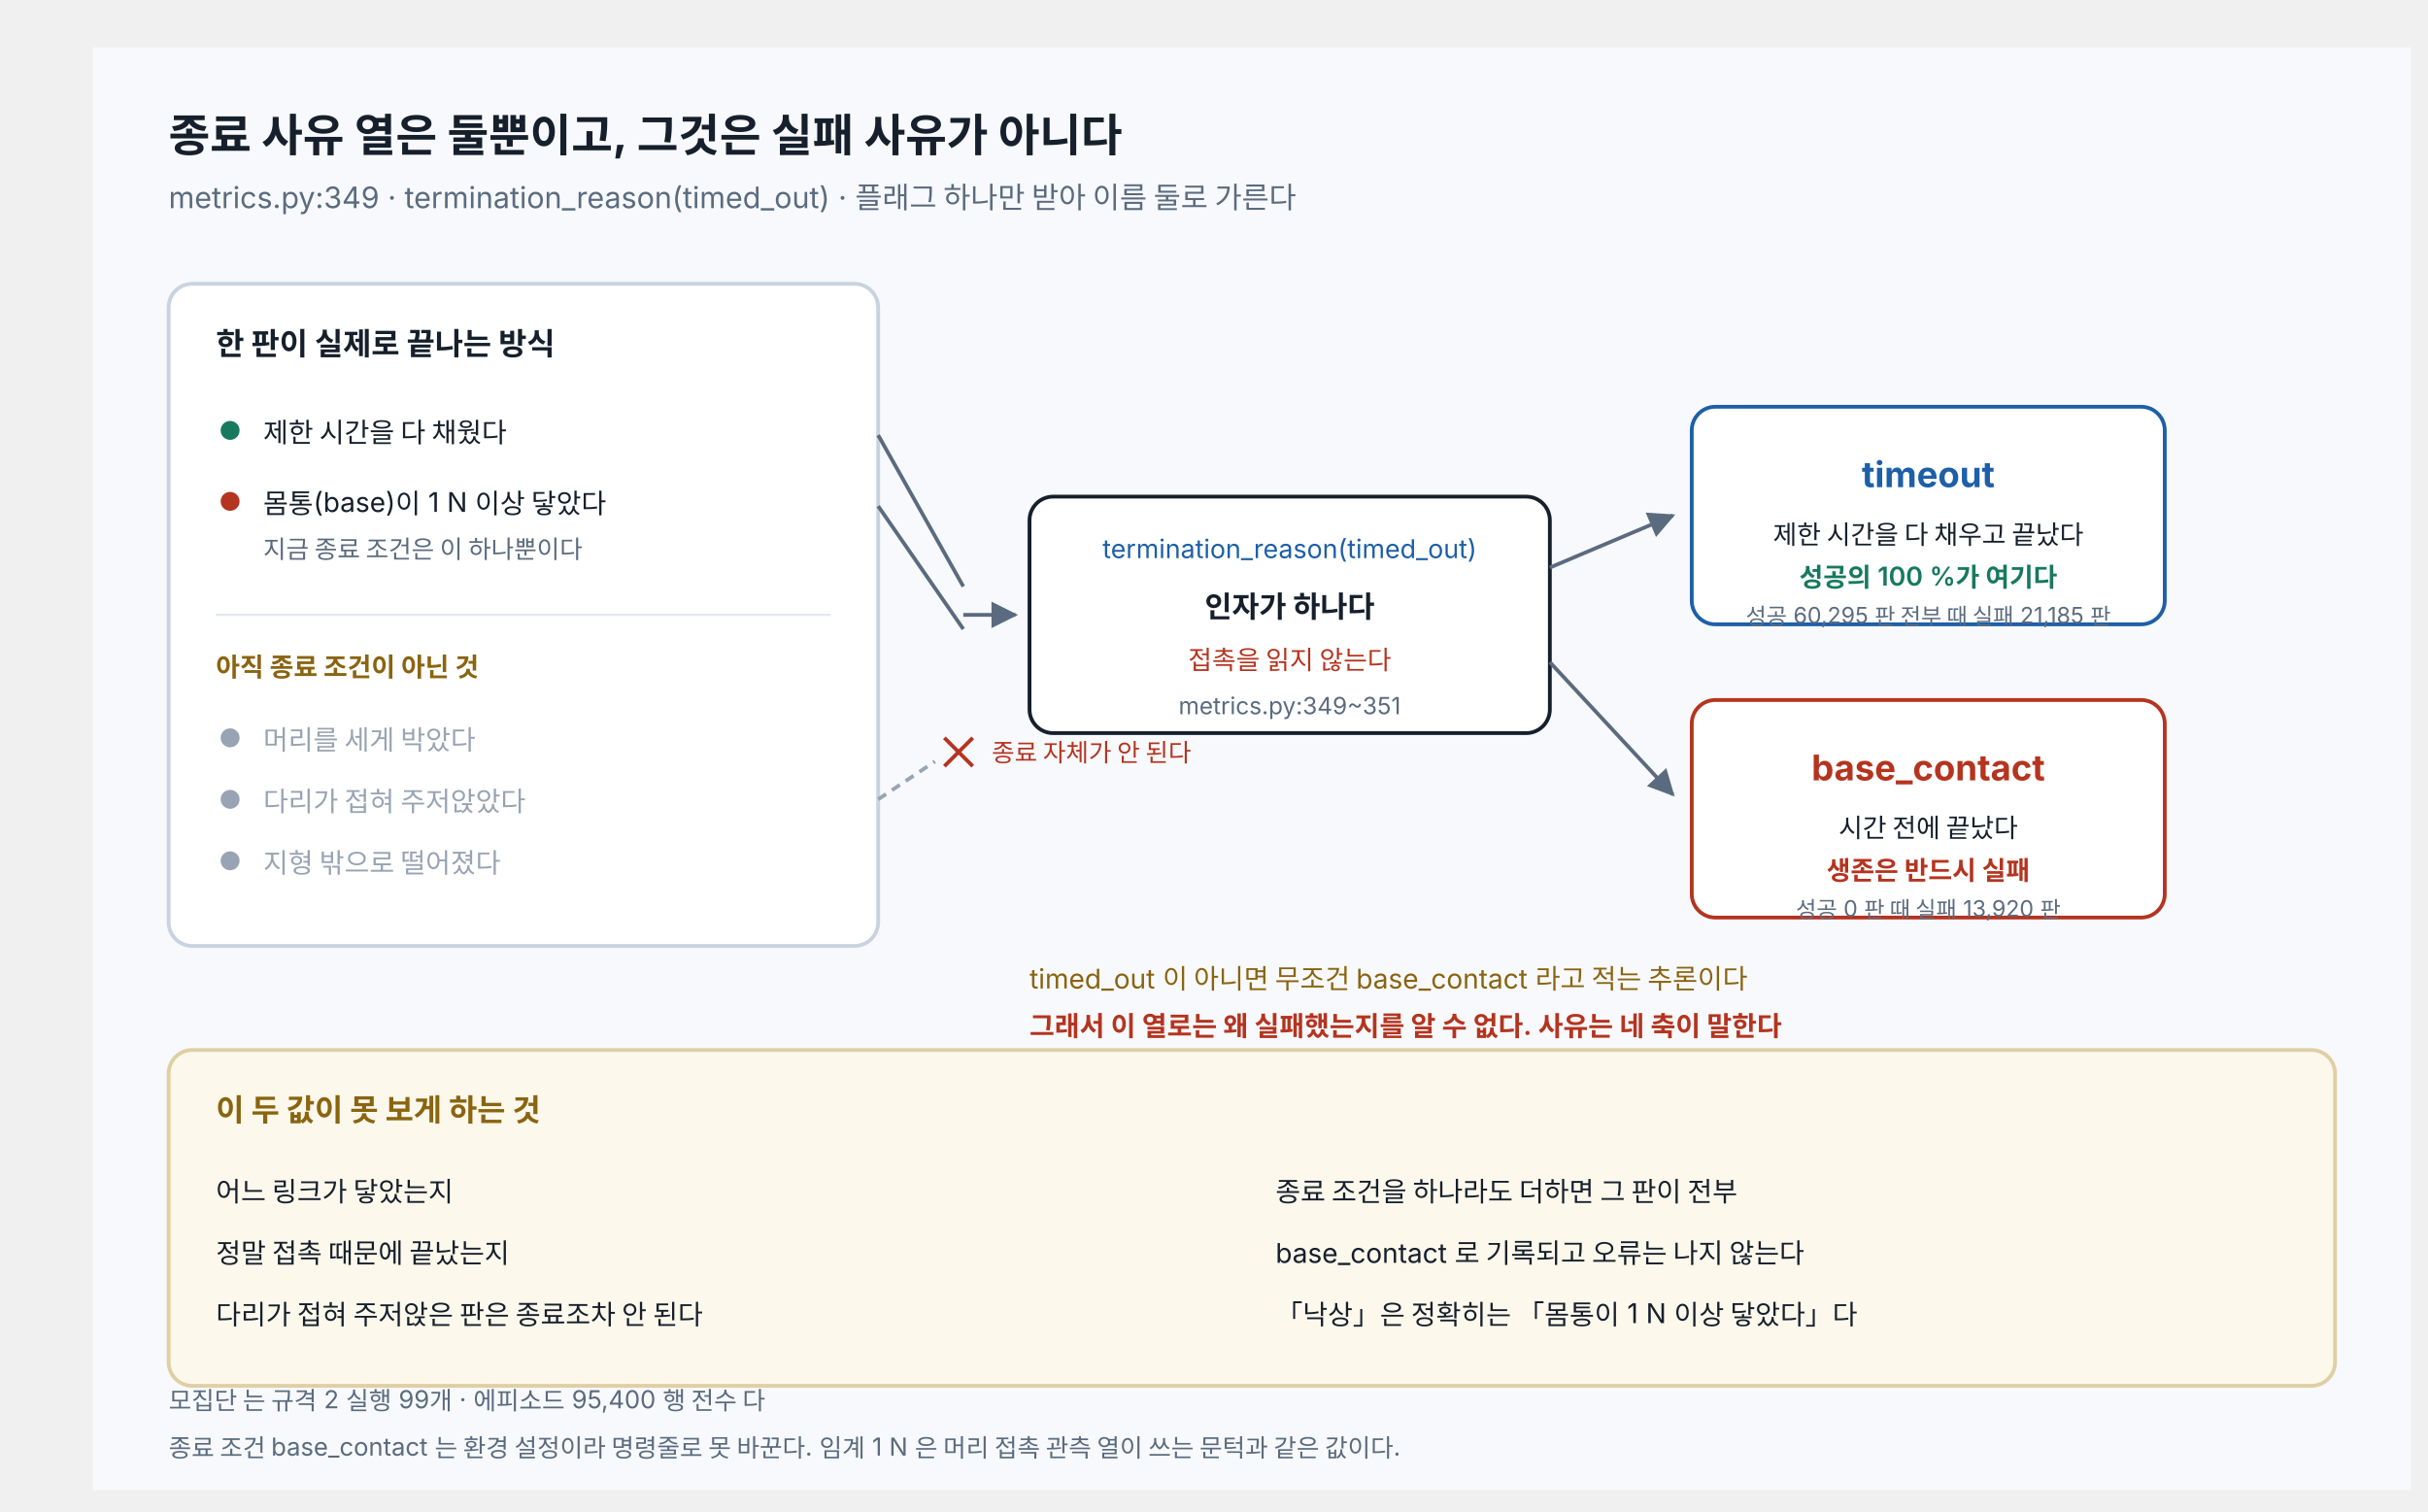
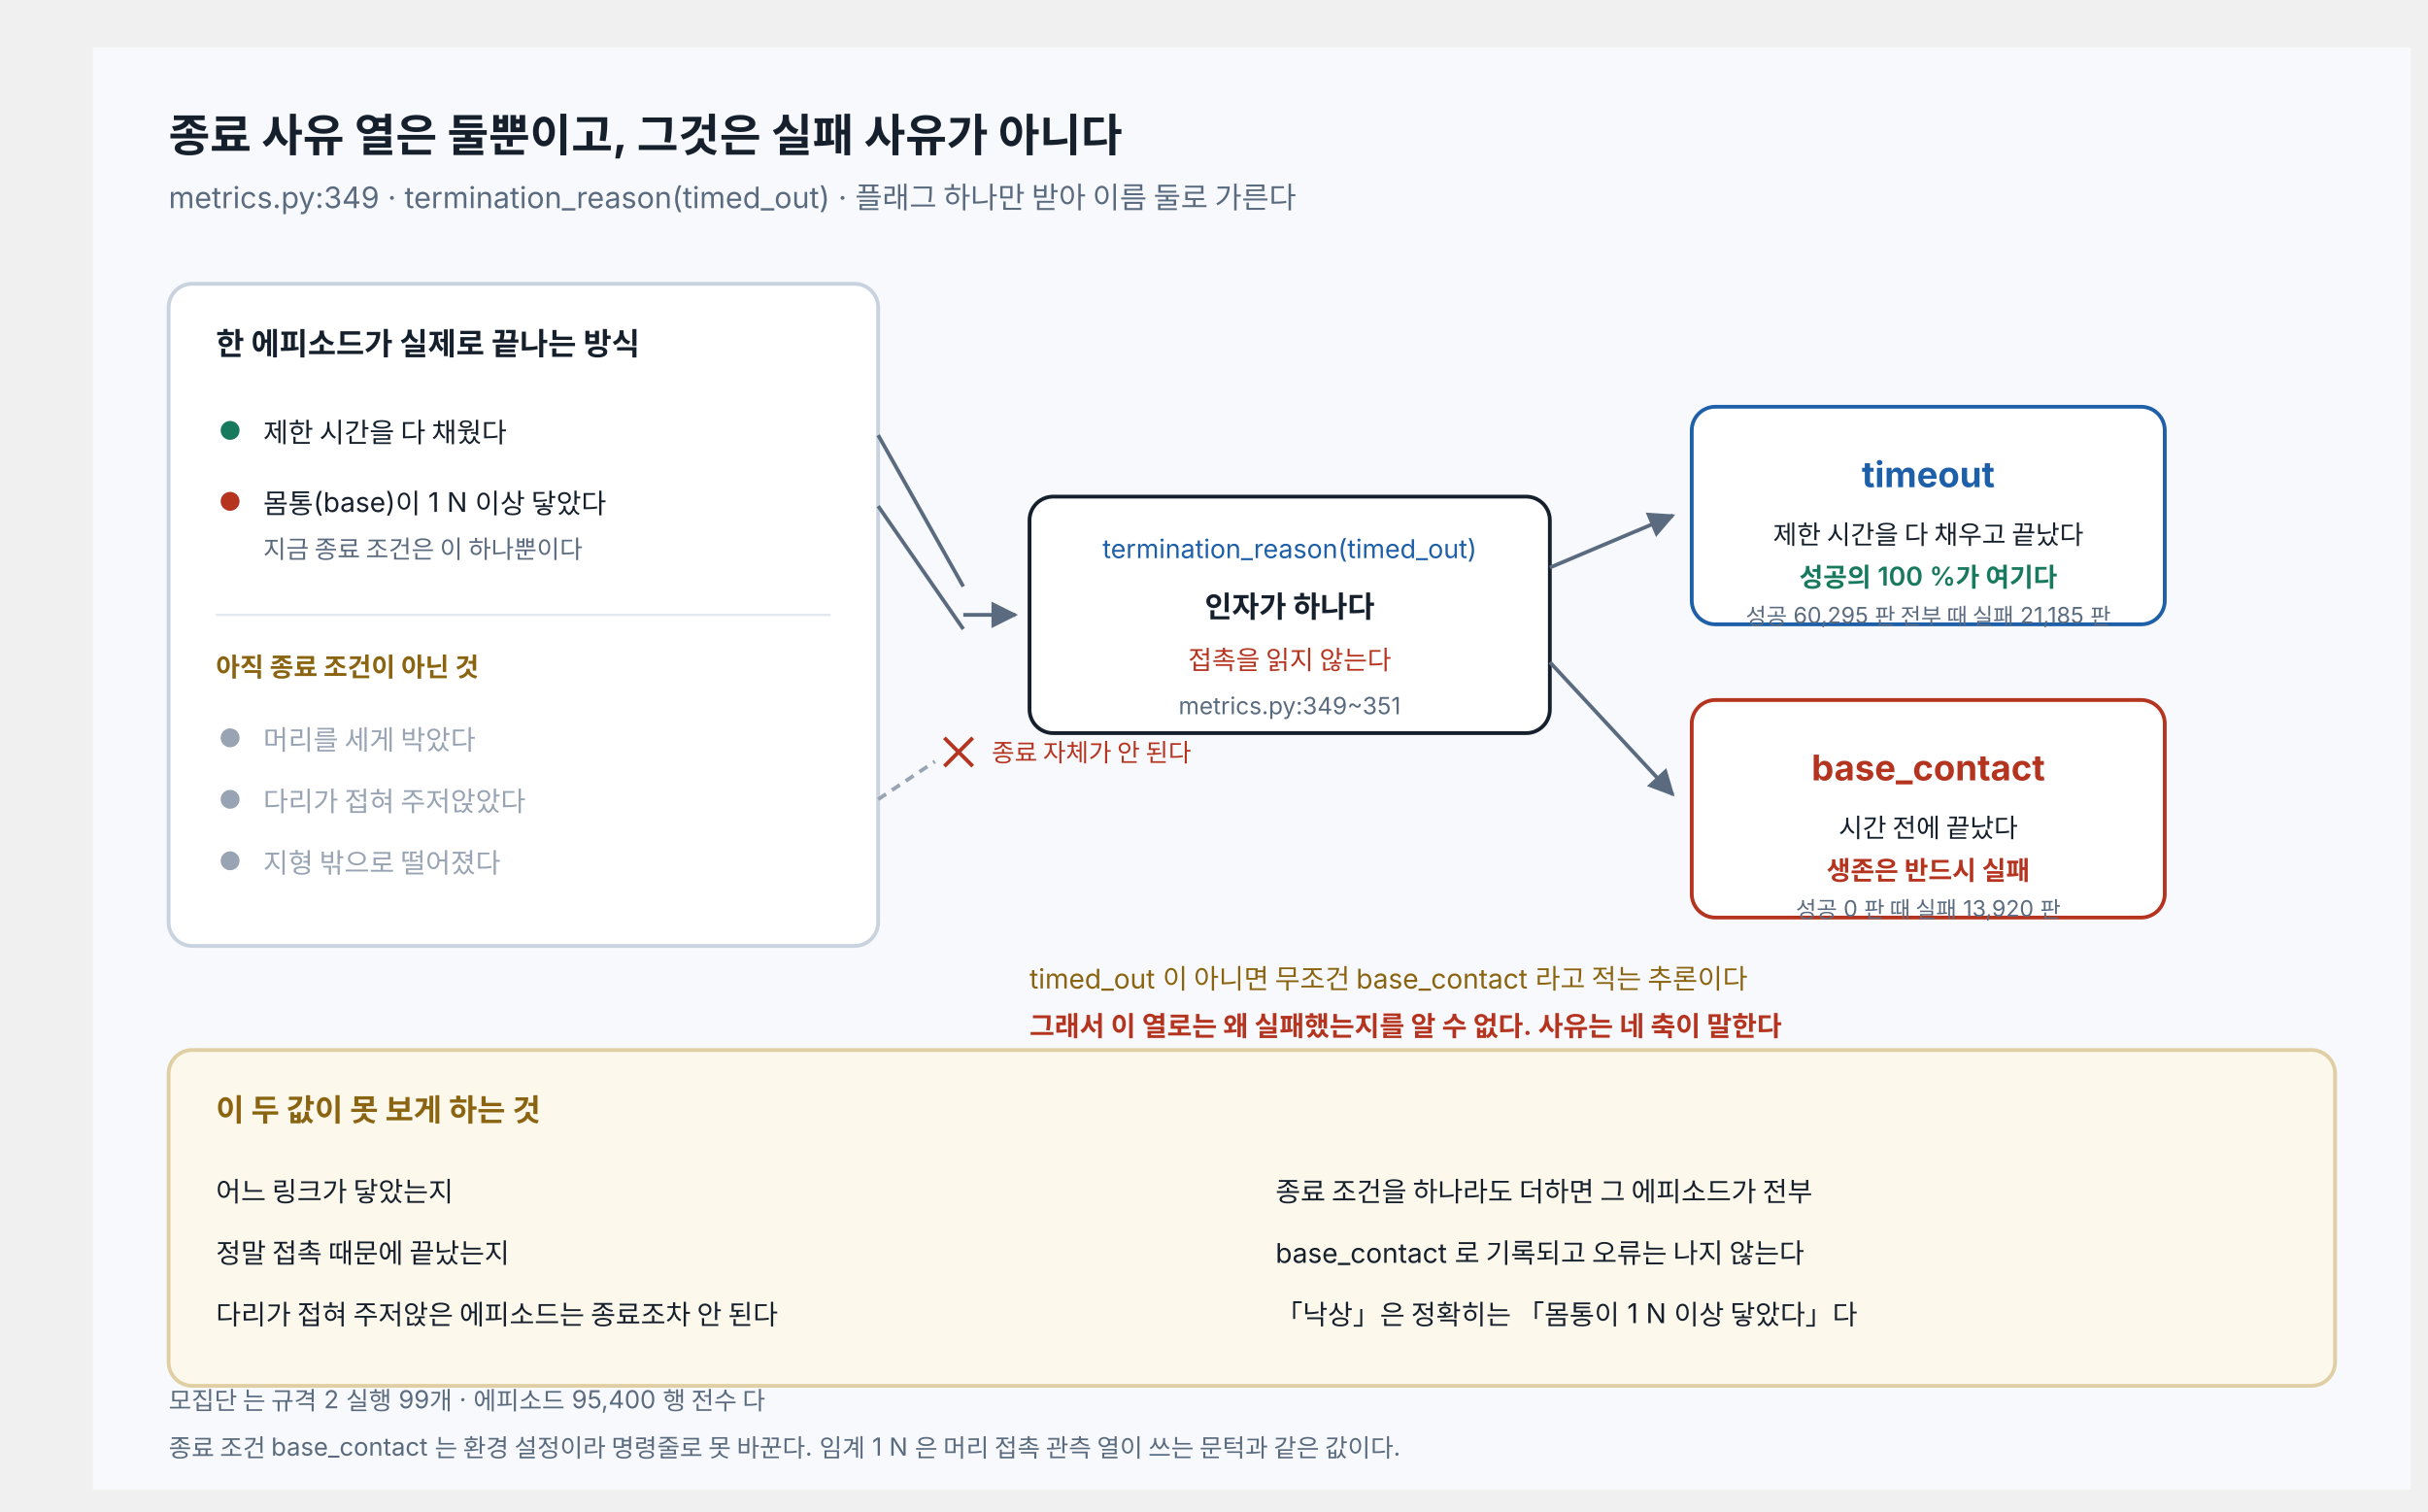
<svg xmlns="http://www.w3.org/2000/svg" viewBox="-20 -20 988 639" width="980" height="610" font-family="system-ui,-apple-system,Segoe UI,Malgun Gothic,Apple SD Gothic Neo,sans-serif" role="img" aria-label="종료 사유 열이 둘뿐이고 그것이 실패 사유가 아닌 구조">
  <defs>
    <marker id="ar2" viewBox="0 0 10 10" refX="9" refY="5" markerWidth="7" markerHeight="7" orient="auto">
      <path d="M 0 0 L 10 5 L 0 10 z" fill="#5b6b7f" />
    </marker>
  </defs>
  <rect x="0" y="0" width="980" height="610" fill="#f7f9fc" />
  <text x="32" y="44" font-size="19" font-weight="700" fill="#16202c">종료 사유 열은 둘뿐이고, 그것은 실패 사유가 아니다</text>
  <text x="32" y="68" font-size="12.5" fill="#5b6b7f">metrics.py:349 · termination_reason(timed_out) · 플래그 하나만 받아 이름 둘로 가른다</text>
  <rect x="32" y="100" width="300" height="280" rx="10" fill="#ffffff" stroke="#c9d3e0" stroke-width="1.6" />
-   <text x="52" y="130" font-size="13" font-weight="600" fill="#16202c">한 판이 실제로 끝나는 방식</text>
+   <text x="52" y="130" font-size="13" font-weight="600" fill="#16202c">한 에피소드가 실제로 끝나는 방식</text>
  <circle cx="58" cy="162" r="4" fill="#17795e" />
  <text x="72" y="167" font-size="11.5" fill="#16202c">제한 시간을 다 채웠다</text>
  <circle cx="58" cy="192" r="4" fill="#b5341f" />
  <text x="72" y="197" font-size="11.5" fill="#16202c">몸통(base)이 1 N 이상 닿았다</text>
  <text x="72" y="216" font-size="10.5" fill="#5b6b7f">지금 종료 조건은 이 하나뿐이다</text>
  <line x1="52" y1="240" x2="312" y2="240" stroke="#e2e8f0" stroke-width="1" />
  <text x="52" y="266" font-size="11" font-weight="600" fill="#8a6410">아직 종료 조건이 아닌 것</text>
  <circle cx="58" cy="292" r="4" fill="#98a4b3" />
  <text x="72" y="297" font-size="11.5" fill="#98a4b3">머리를 세게 박았다</text>
  <circle cx="58" cy="318" r="4" fill="#98a4b3" />
  <text x="72" y="323" font-size="11.5" fill="#98a4b3">다리가 접혀 주저앉았다</text>
  <circle cx="58" cy="344" r="4" fill="#98a4b3" />
  <text x="72" y="349" font-size="11.5" fill="#98a4b3">지형 밖으로 떨어졌다</text>
  <line x1="332" y1="164" x2="368" y2="228" stroke="#5b6b7f" stroke-width="1.6" />
  <line x1="332" y1="194" x2="368" y2="246" stroke="#5b6b7f" stroke-width="1.6" />
  <line x1="368" y1="240" x2="390" y2="240" stroke="#5b6b7f" stroke-width="1.6" marker-end="url(#ar2)" />
  <line x1="332" y1="318" x2="356" y2="302" stroke="#98a4b3" stroke-width="1.6" stroke-dasharray="4 3" />
  <line x1="360" y1="292" x2="372" y2="304" stroke="#b5341f" stroke-width="1.6" />
  <line x1="372" y1="292" x2="360" y2="304" stroke="#b5341f" stroke-width="1.6" />
  <text x="380" y="302" font-size="10.5" fill="#b5341f">종료 자체가 안 된다</text>
  <rect x="396" y="190" width="220" height="100" rx="10" fill="#ffffff" stroke="#16202c" stroke-width="1.6" />
  <text x="506" y="216" font-size="11" fill="#1d5fa8" text-anchor="middle">termination_reason(timed_out)</text>
  <text x="506" y="241" font-size="12.5" font-weight="600" fill="#16202c" text-anchor="middle">인자가 하나다</text>
  <text x="506" y="263" font-size="11" fill="#b5341f" text-anchor="middle">접촉을 읽지 않는다</text>
  <text x="506" y="282" font-size="10" fill="#5b6b7f" text-anchor="middle">metrics.py:349~351</text>
  <line x1="616" y1="220" x2="668" y2="198" stroke="#5b6b7f" stroke-width="1.6" marker-end="url(#ar2)" />
  <line x1="616" y1="260" x2="668" y2="316" stroke="#5b6b7f" stroke-width="1.6" marker-end="url(#ar2)" />
  <rect x="676" y="152" width="200" height="92" rx="10" fill="#ffffff" stroke="#1d5fa8" stroke-width="1.6" />
  <text x="776" y="186" font-size="15" font-weight="700" fill="#1d5fa8" text-anchor="middle">timeout</text>
  <text x="776" y="210" font-size="11" fill="#16202c" text-anchor="middle">제한 시간을 다 채우고 끝났다</text>
  <text x="776" y="228" font-size="11" font-weight="600" fill="#17795e" text-anchor="middle">성공의 100 %가 여기다</text>
  <text x="776" y="244" font-size="9.5" fill="#5b6b7f" text-anchor="middle">성공 60,295 판 전부 때 실패 21,185 판</text>
  <rect x="676" y="276" width="200" height="92" rx="10" fill="#ffffff" stroke="#b5341f" stroke-width="1.6" />
  <text x="776" y="310" font-size="15" font-weight="700" fill="#b5341f" text-anchor="middle">base_contact</text>
  <text x="776" y="334" font-size="11" fill="#16202c" text-anchor="middle">시간 전에 끝났다</text>
  <text x="776" y="352" font-size="11" font-weight="600" fill="#b5341f" text-anchor="middle">생존은 반드시 실패</text>
  <text x="776" y="368" font-size="9.5" fill="#5b6b7f" text-anchor="middle">성공 0 판 때 실패 13,920 판</text>
  <text x="396" y="398" font-size="11.5" fill="#8a6410">timed_out 이 아니면 무조건 base_contact 라고 적는 추론이다</text>
  <text x="396" y="418" font-size="11.5" font-weight="600" fill="#b5341f">그래서 이 열로는 왜 실패했는지를 알 수 없다. 사유는 네 축이 말한다</text>
  <rect x="32" y="424" width="916" height="142" rx="10" fill="#fdf8ec" stroke="#e0cfa4" stroke-width="1.6" />
  <text x="52" y="454" font-size="13" font-weight="600" fill="#8a6410">이 두 값이 못 보게 하는 것</text>
  <text x="52" y="488" font-size="11.5" fill="#16202c">어느 링크가 닿았는지</text>
  <text x="52" y="514" font-size="11.5" fill="#16202c">정말 접촉 때문에 끝났는지</text>
-   <text x="52" y="540" font-size="11.5" fill="#16202c">다리가 접혀 주저앉은 판은 종료조차 안 된다</text>
-   <text x="500" y="488" font-size="11.5" fill="#16202c">종료 조건을 하나라도 더하면 그 판이 전부</text>
+   <text x="52" y="540" font-size="11.5" fill="#16202c">다리가 접혀 주저앉은 에피소드는 종료조차 안 된다</text>
+   <text x="500" y="488" font-size="11.5" fill="#16202c">종료 조건을 하나라도 더하면 그 에피소드가 전부</text>
  <text x="500" y="514" font-size="11.5" fill="#16202c">base_contact 로 기록되고 오류는 나지 않는다</text>
  <text x="500" y="540" font-size="11.5" fill="#16202c">「낙상」은 정확히는 「몸통이 1 N 이상 닿았다」다</text>
  <text x="32" y="576" font-size="10.5" fill="#5b6b7f">모집단 는 규격 2 실행 99개 · 에피소드 95,400 행 전수 다</text>
  <text x="32" y="596" font-size="10.5" fill="#5b6b7f">종료 조건 base_contact 는 환경 설정이라 명령줄로 못 바꾼다. 임계 1 N 은 머리 접촉 관측 열이 쓰는 문턱과 같은 값이다.</text>
</svg>
